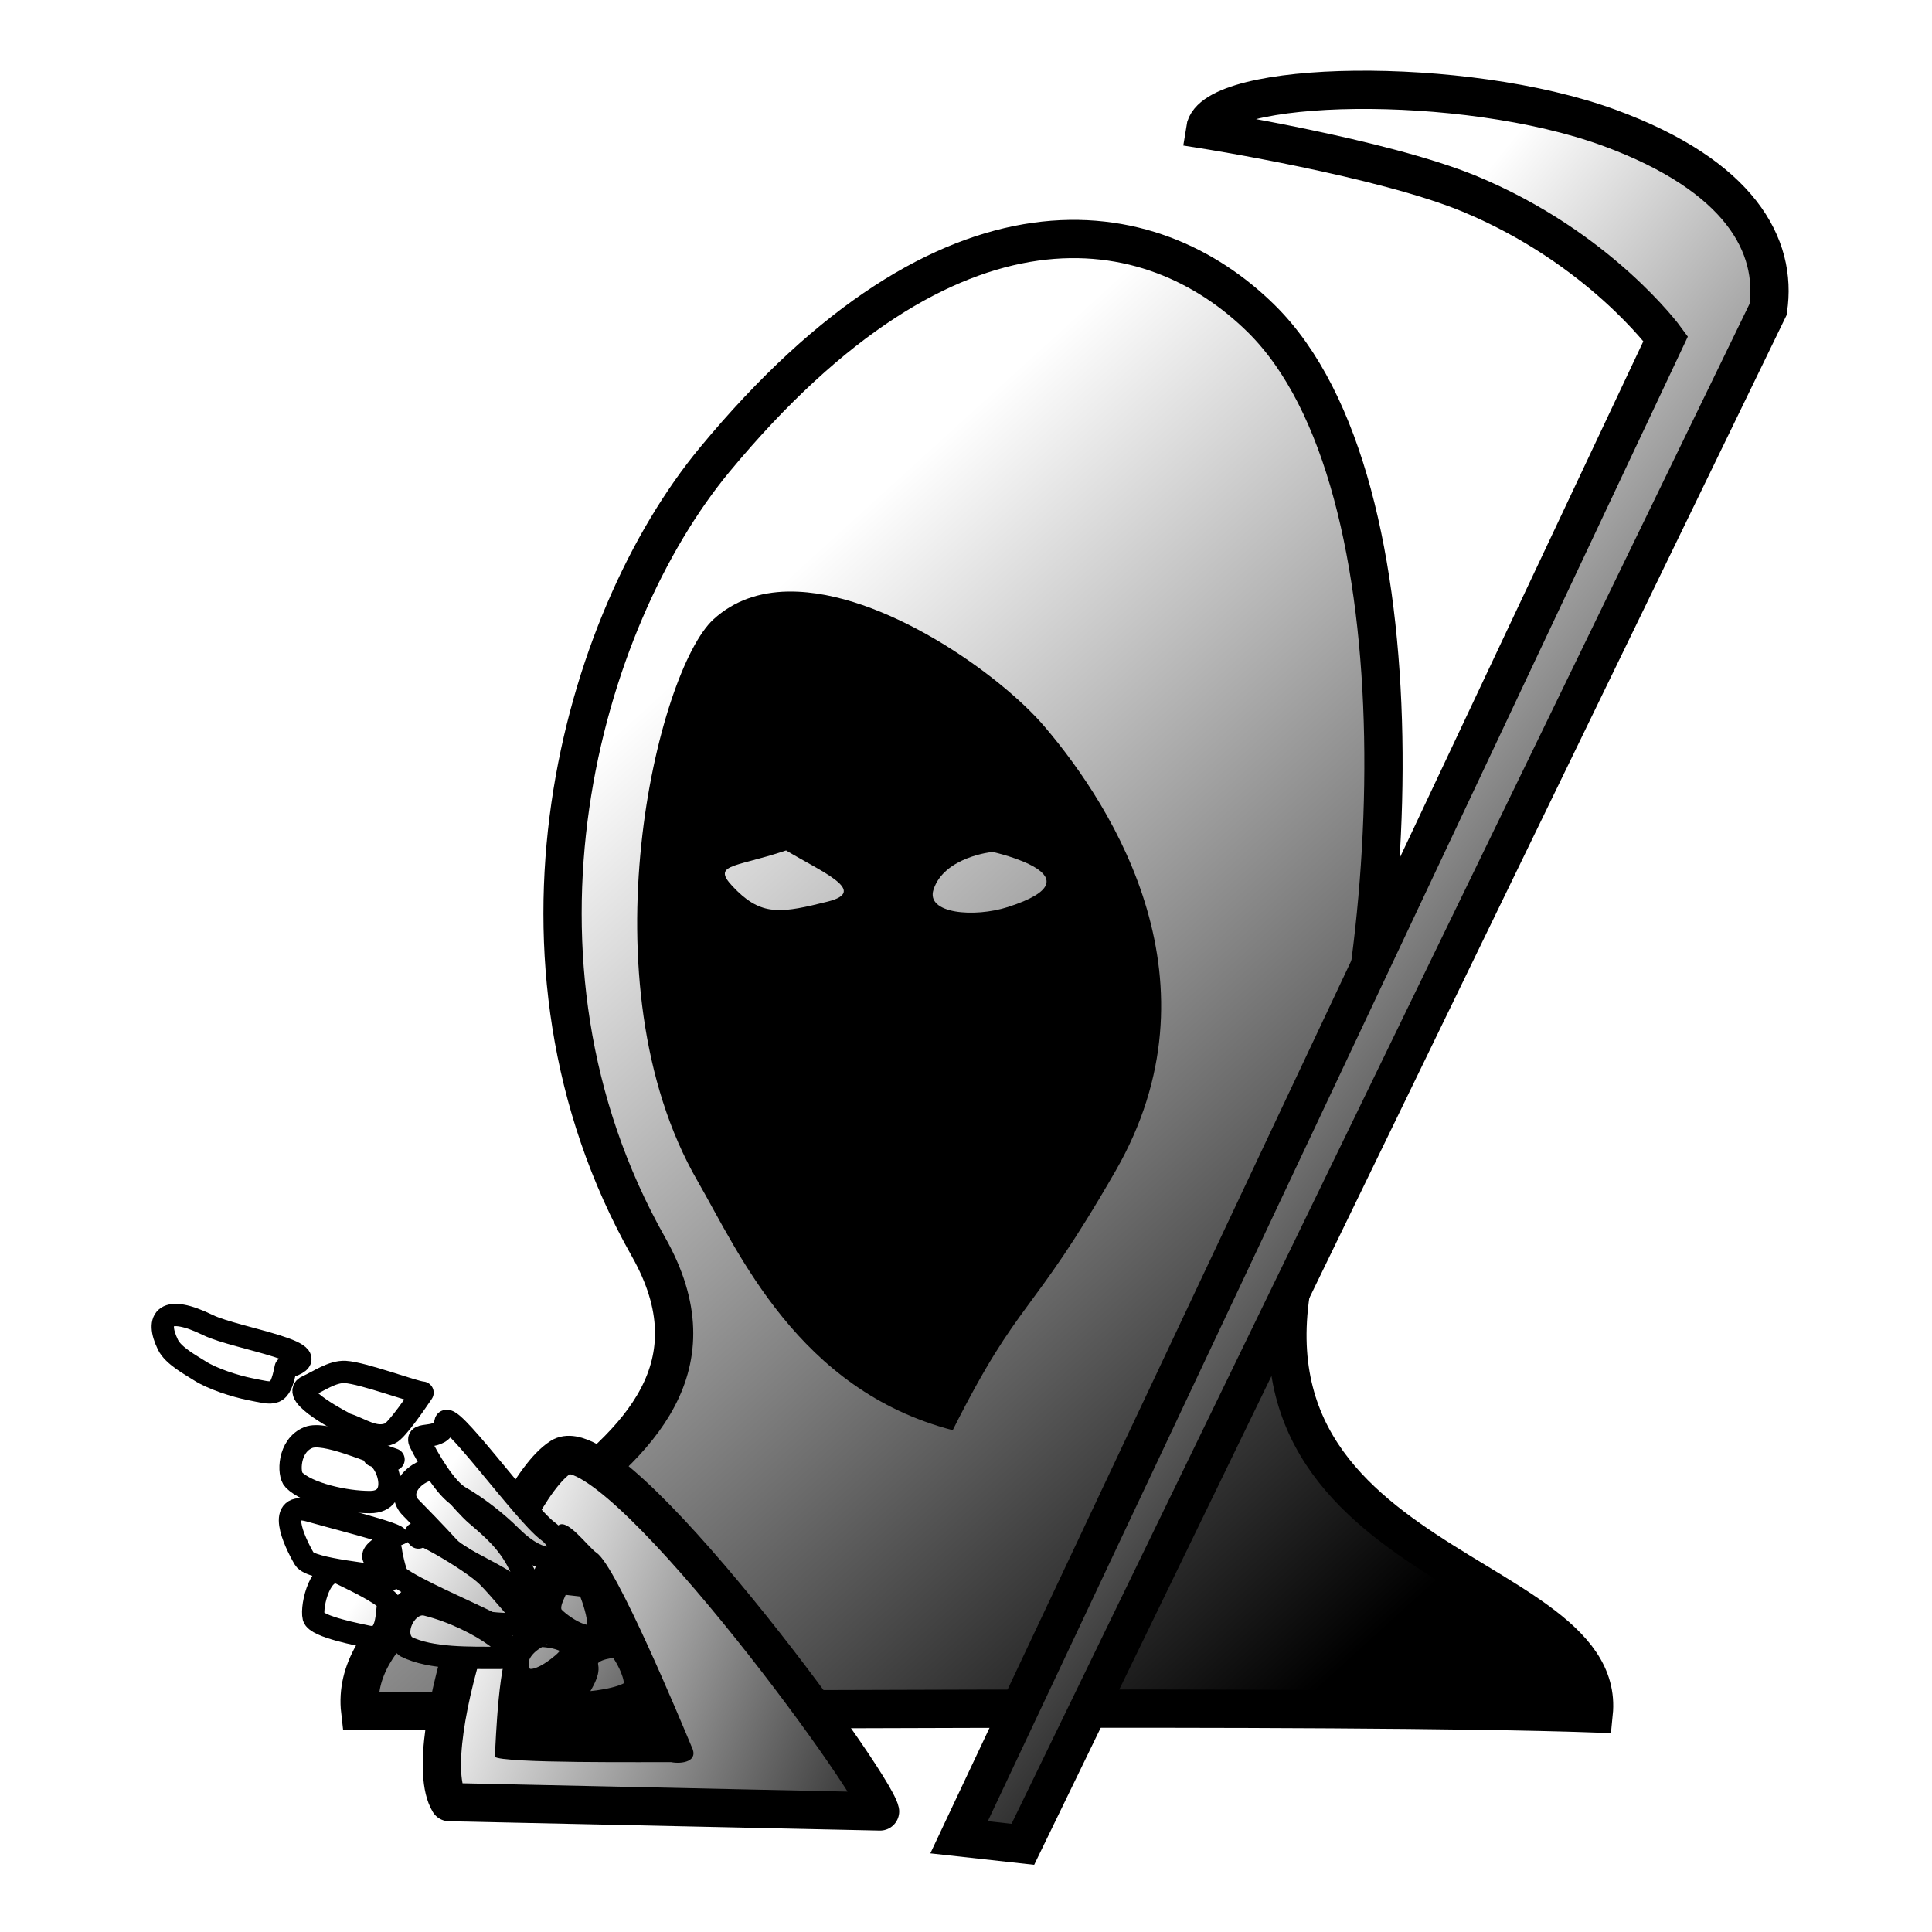
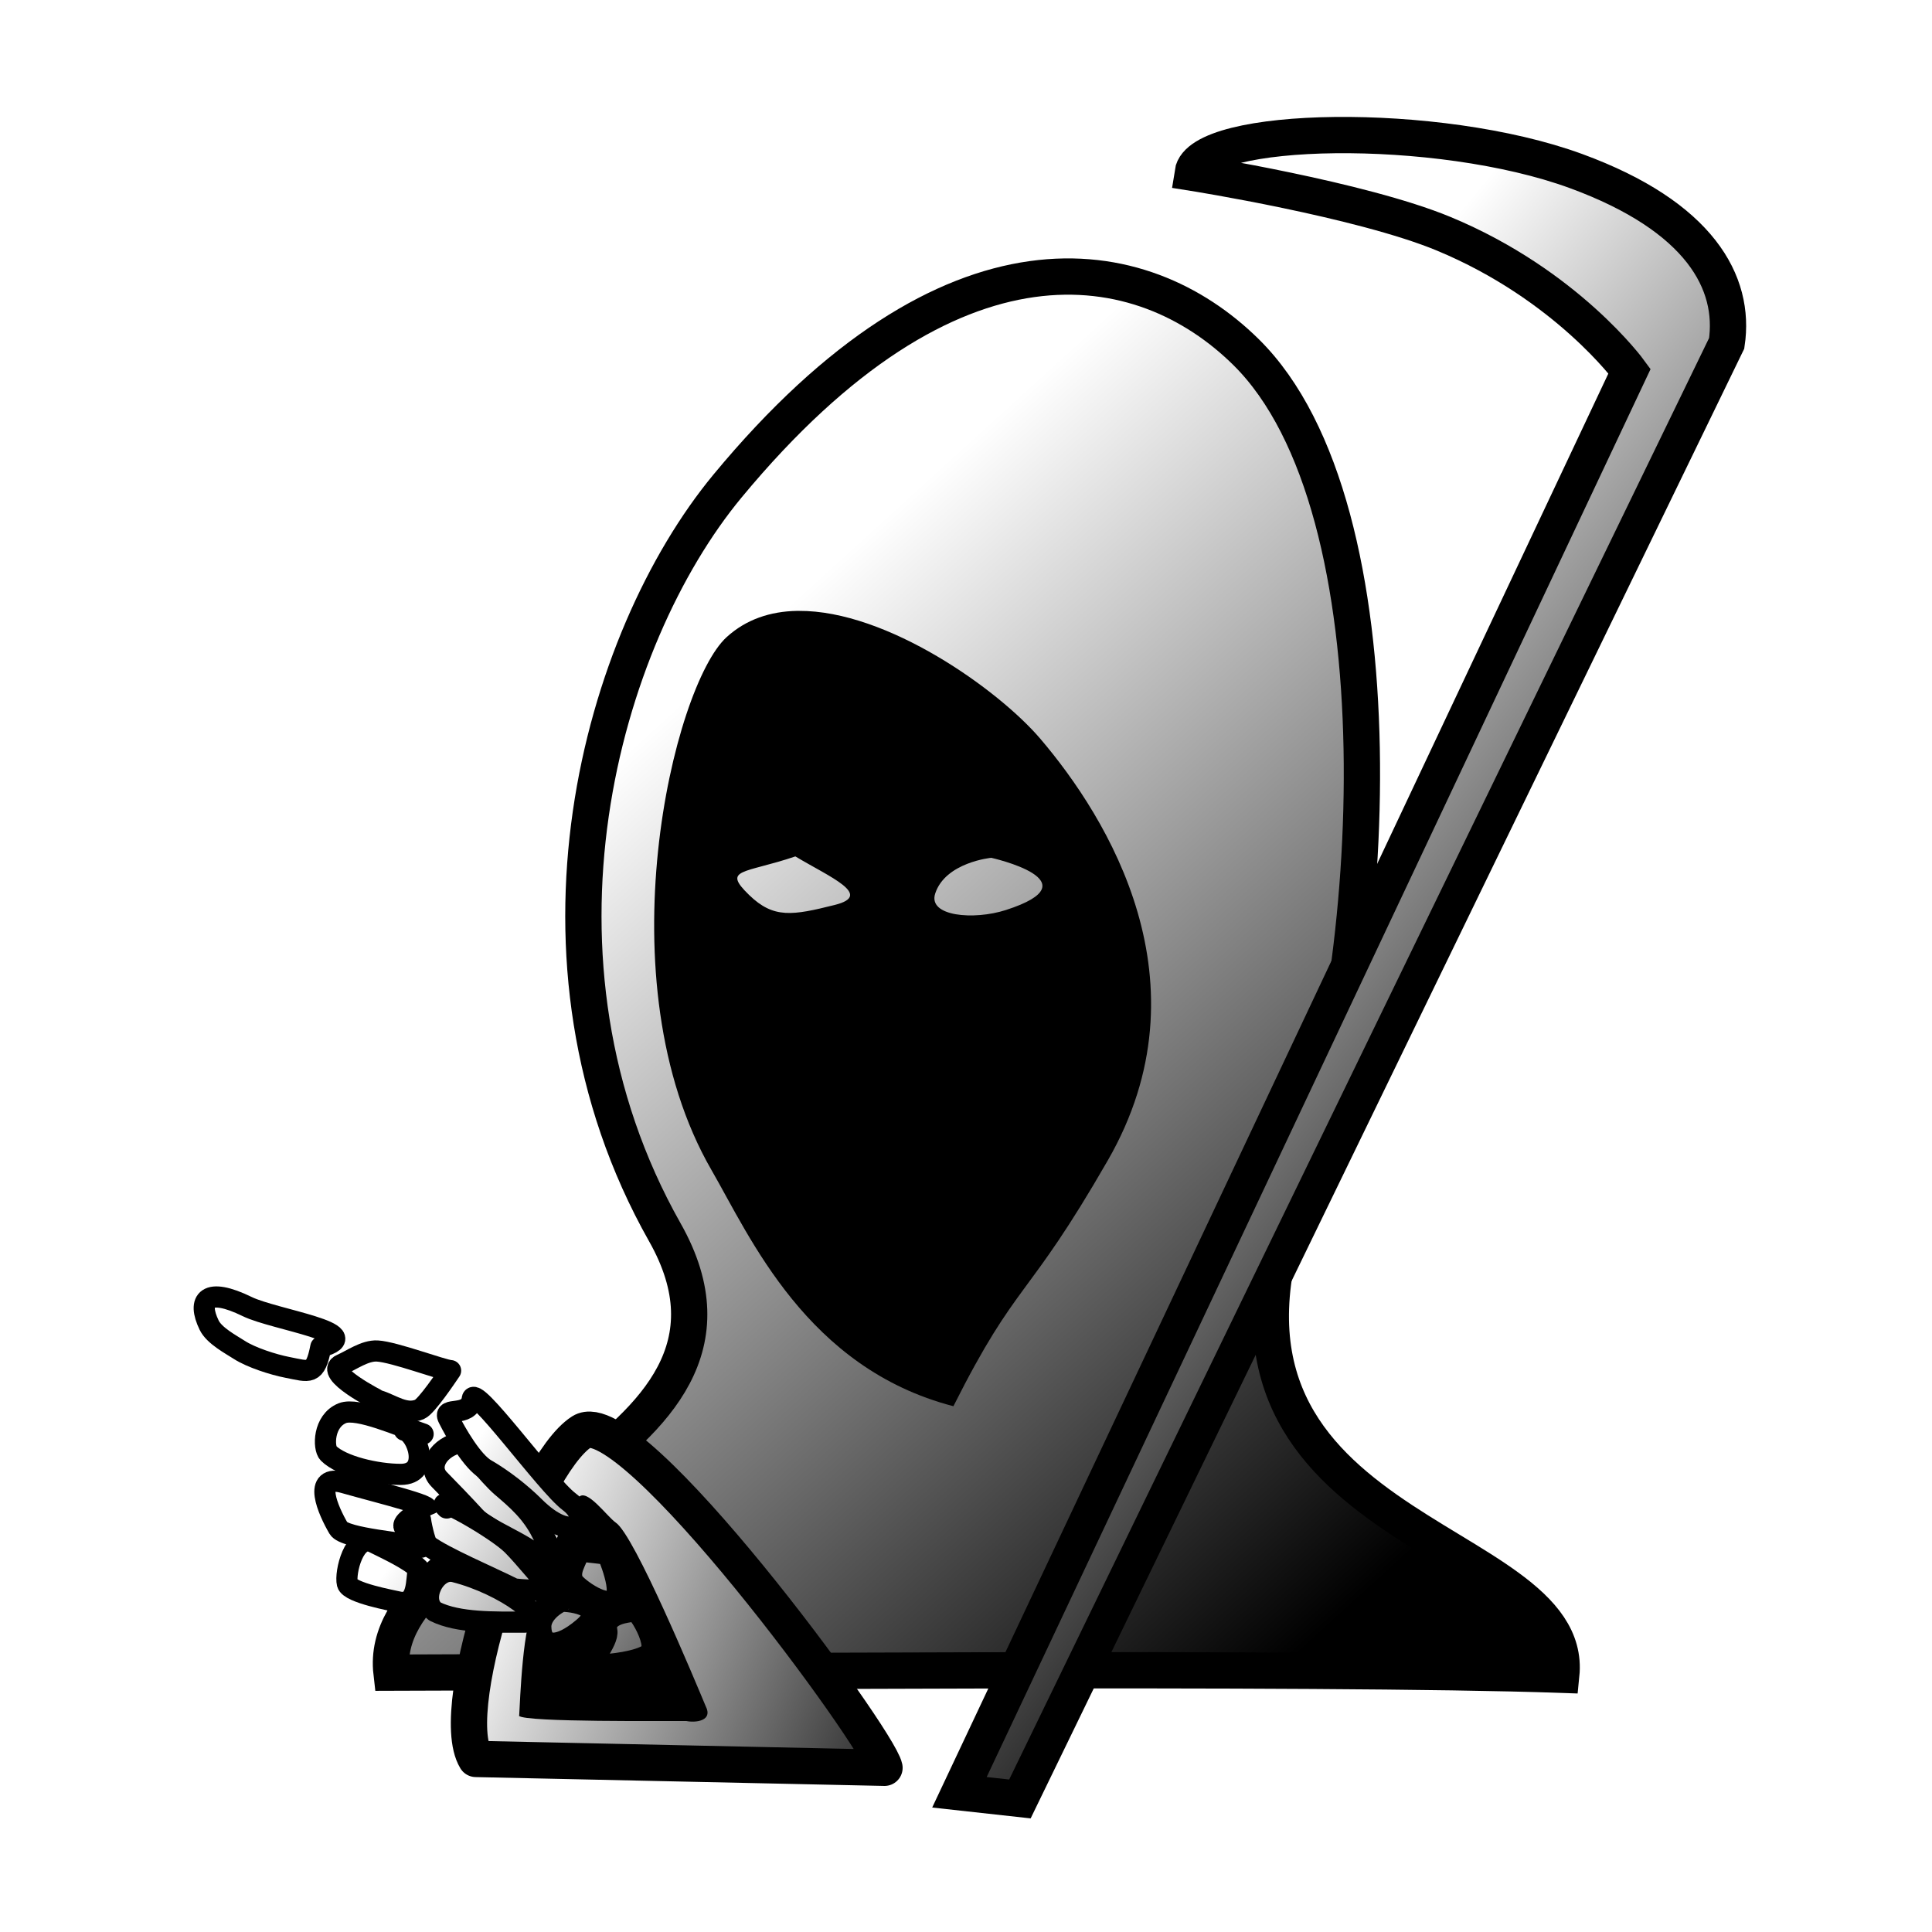
- <svg xmlns="http://www.w3.org/2000/svg" xmlns:xlink="http://www.w3.org/1999/xlink" overflow="hidden" viewBox="28 87 808 808" id="svg36220" version="1.0">
+ <svg xmlns="http://www.w3.org/2000/svg" xmlns:xlink="http://www.w3.org/1999/xlink" overflow="hidden" viewBox="6 65 852 852" id="svg36220" version="1.0">
  <defs id="defs36222">
    <linearGradient id="linearGradient5175">
      <stop style="stop-color:#ffffff;stop-opacity:1;" offset="0" id="stop5177" />
      <stop style="stop-color:#000000;stop-opacity:1;" offset="1" id="stop5179" />
    </linearGradient>
    <linearGradient xlink:href="#linearGradient5175" id="linearGradient5209" x1="588.798" y1="217.57" x2="848.724" y2="456.715" gradientUnits="userSpaceOnUse" gradientTransform="matrix(1.027726,-9.734769e-2,9.074264e-2,0.957995,-47.59138,95.77962)" />
    <linearGradient xlink:href="#linearGradient5175" id="linearGradient1381" gradientUnits="userSpaceOnUse" gradientTransform="matrix(0.727184,0,0,0.851637,123.6902,111.4069)" x1="224.163" y1="330.271" x2="603.853" y2="818.844" />
    <linearGradient xlink:href="#linearGradient5175" id="linearGradient2405" gradientUnits="userSpaceOnUse" x1="456.917" y1="770.249" x2="532.055" y2="860.758" gradientTransform="translate(4,-2)" />
    <linearGradient xlink:href="#linearGradient5175" id="linearGradient2407" gradientUnits="userSpaceOnUse" x1="456.917" y1="770.249" x2="532.055" y2="860.758" />
    <linearGradient xlink:href="#linearGradient5175" id="linearGradient2409" gradientUnits="userSpaceOnUse" x1="456.917" y1="770.249" x2="532.055" y2="860.758" />
    <linearGradient xlink:href="#linearGradient5175" id="linearGradient2411" gradientUnits="userSpaceOnUse" x1="456.917" y1="770.249" x2="532.055" y2="860.758" />
    <linearGradient xlink:href="#linearGradient5175" id="linearGradient2413" gradientUnits="userSpaceOnUse" x1="456.917" y1="770.249" x2="532.055" y2="860.758" />
    <linearGradient xlink:href="#linearGradient5175" id="linearGradient2415" gradientUnits="userSpaceOnUse" x1="456.917" y1="770.249" x2="532.055" y2="860.758" />
    <linearGradient xlink:href="#linearGradient5175" id="linearGradient2417" gradientUnits="userSpaceOnUse" x1="456.917" y1="770.249" x2="532.055" y2="860.758" />
    <linearGradient xlink:href="#linearGradient5175" id="linearGradient2419" gradientUnits="userSpaceOnUse" x1="456.917" y1="770.249" x2="532.055" y2="860.758" />
    <linearGradient xlink:href="#linearGradient5175" id="linearGradient2421" gradientUnits="userSpaceOnUse" x1="456.917" y1="770.249" x2="532.055" y2="860.758" />
    <linearGradient xlink:href="#linearGradient5175" id="linearGradient2423" gradientUnits="userSpaceOnUse" x1="456.917" y1="770.249" x2="532.055" y2="860.758" />
    <linearGradient xlink:href="#linearGradient5175" id="linearGradient2425" gradientUnits="userSpaceOnUse" x1="456.917" y1="770.249" x2="532.055" y2="860.758" />
    <linearGradient xlink:href="#linearGradient5175" id="linearGradient2427" gradientUnits="userSpaceOnUse" x1="456.917" y1="770.249" x2="532.055" y2="860.758" />
    <linearGradient xlink:href="#linearGradient5175" id="linearGradient2430" gradientUnits="userSpaceOnUse" x1="456.917" y1="770.249" x2="532.055" y2="860.758" gradientTransform="matrix(-1,0,0,1,622.6316,-44.52691)" />
    <linearGradient xlink:href="#linearGradient5175" id="linearGradient2433" gradientUnits="userSpaceOnUse" x1="456.917" y1="770.249" x2="532.055" y2="860.758" gradientTransform="matrix(-1,0,0,1,622.6316,-44.52691)" />
    <linearGradient xlink:href="#linearGradient5175" id="linearGradient2436" gradientUnits="userSpaceOnUse" x1="456.917" y1="770.249" x2="532.055" y2="860.758" gradientTransform="matrix(-1,0,0,1,622.6316,-44.52691)" />
    <linearGradient xlink:href="#linearGradient5175" id="linearGradient2439" gradientUnits="userSpaceOnUse" x1="456.917" y1="770.249" x2="532.055" y2="860.758" gradientTransform="matrix(-1,0,0,1,622.6316,-44.52691)" />
    <linearGradient xlink:href="#linearGradient5175" id="linearGradient2442" gradientUnits="userSpaceOnUse" x1="456.917" y1="770.249" x2="532.055" y2="860.758" gradientTransform="matrix(-0.981521,-0.191355,-0.191355,0.981521,751.5637,69.54481)" />
    <linearGradient xlink:href="#linearGradient5175" id="linearGradient2445" gradientUnits="userSpaceOnUse" x1="456.917" y1="770.249" x2="532.055" y2="860.758" gradientTransform="matrix(-0.998416,-5.627013e-2,-5.627013e-2,0.998416,667.2529,-15.4877)" />
    <linearGradient xlink:href="#linearGradient5175" id="linearGradient2448" gradientUnits="userSpaceOnUse" x1="456.917" y1="770.249" x2="532.055" y2="860.758" gradientTransform="matrix(-1,0,0,1,622.6316,-44.52691)" />
    <linearGradient xlink:href="#linearGradient5175" id="linearGradient2451" gradientUnits="userSpaceOnUse" x1="456.917" y1="770.249" x2="532.055" y2="860.758" gradientTransform="matrix(-1,0,0,1,622.6316,-44.52691)" />
    <linearGradient xlink:href="#linearGradient5175" id="linearGradient2454" gradientUnits="userSpaceOnUse" x1="456.917" y1="770.249" x2="532.055" y2="860.758" gradientTransform="matrix(-1,0,0,1,622.6316,-44.52691)" />
    <linearGradient xlink:href="#linearGradient5175" id="linearGradient2457" gradientUnits="userSpaceOnUse" gradientTransform="matrix(-1,0,0,1,618.6316,-46.52691)" x1="456.917" y1="770.249" x2="532.055" y2="860.758" />
    <linearGradient xlink:href="#linearGradient5175" id="linearGradient2460" gradientUnits="userSpaceOnUse" x1="456.917" y1="770.249" x2="532.055" y2="860.758" gradientTransform="matrix(-1,0,0,1,622.6316,-44.52691)" />
    <linearGradient xlink:href="#linearGradient5175" id="linearGradient2463" gradientUnits="userSpaceOnUse" x1="456.917" y1="770.249" x2="532.055" y2="860.758" gradientTransform="matrix(-1,0,0,1,625.6316,-43.52691)" />
    <linearGradient xlink:href="#linearGradient5175" id="linearGradient2477" x1="158.894" y1="777.176" x2="380.374" y2="865.887" gradientUnits="userSpaceOnUse" gradientTransform="translate(56.87006,-11.31371)" />
    <linearGradient xlink:href="#linearGradient5175" id="linearGradient2513" gradientUnits="userSpaceOnUse" x1="164.822" y1="730.833" x2="324.813" y2="842.556" />
    <linearGradient xlink:href="#linearGradient5175" id="linearGradient2515" gradientUnits="userSpaceOnUse" x1="164.822" y1="730.833" x2="324.813" y2="842.556" />
    <linearGradient xlink:href="#linearGradient5175" id="linearGradient2517" gradientUnits="userSpaceOnUse" x1="164.822" y1="730.833" x2="324.813" y2="842.556" />
    <linearGradient xlink:href="#linearGradient5175" id="linearGradient2519" gradientUnits="userSpaceOnUse" x1="164.822" y1="730.833" x2="324.813" y2="842.556" />
    <linearGradient xlink:href="#linearGradient5175" id="linearGradient2521" gradientUnits="userSpaceOnUse" x1="164.822" y1="730.833" x2="324.813" y2="842.556" />
    <linearGradient xlink:href="#linearGradient5175" id="linearGradient2523" gradientUnits="userSpaceOnUse" x1="164.822" y1="730.833" x2="324.813" y2="842.556" />
    <linearGradient xlink:href="#linearGradient5175" id="linearGradient2525" gradientUnits="userSpaceOnUse" x1="164.822" y1="730.833" x2="324.813" y2="842.556" />
    <linearGradient xlink:href="#linearGradient5175" id="linearGradient2527" gradientUnits="userSpaceOnUse" x1="164.822" y1="730.833" x2="324.813" y2="842.556" />
    <linearGradient xlink:href="#linearGradient5175" id="linearGradient2529" gradientUnits="userSpaceOnUse" x1="164.822" y1="730.833" x2="324.813" y2="842.556" />
    <linearGradient xlink:href="#linearGradient5175" id="linearGradient2531" gradientUnits="userSpaceOnUse" x1="164.822" y1="730.833" x2="324.813" y2="842.556" />
    <linearGradient xlink:href="#linearGradient5175" id="linearGradient2533" gradientUnits="userSpaceOnUse" x1="164.822" y1="730.833" x2="324.813" y2="842.556" />
    <linearGradient xlink:href="#linearGradient5175" id="linearGradient2535" gradientUnits="userSpaceOnUse" x1="164.822" y1="730.833" x2="324.813" y2="842.556" />
    <linearGradient xlink:href="#linearGradient5175" id="linearGradient2538" gradientUnits="userSpaceOnUse" x1="164.822" y1="730.833" x2="324.813" y2="842.556" gradientTransform="translate(30,0)" />
    <linearGradient xlink:href="#linearGradient5175" id="linearGradient2541" gradientUnits="userSpaceOnUse" x1="164.822" y1="730.833" x2="324.813" y2="842.556" gradientTransform="translate(30,0)" />
    <linearGradient xlink:href="#linearGradient5175" id="linearGradient2544" gradientUnits="userSpaceOnUse" x1="164.822" y1="730.833" x2="324.813" y2="842.556" gradientTransform="translate(30,0)" />
    <linearGradient xlink:href="#linearGradient5175" id="linearGradient2547" gradientUnits="userSpaceOnUse" x1="164.822" y1="730.833" x2="324.813" y2="842.556" gradientTransform="translate(30,0)" />
    <linearGradient xlink:href="#linearGradient5175" id="linearGradient2550" gradientUnits="userSpaceOnUse" x1="164.822" y1="730.833" x2="324.813" y2="842.556" gradientTransform="translate(30,0)" />
    <linearGradient xlink:href="#linearGradient5175" id="linearGradient2553" gradientUnits="userSpaceOnUse" x1="164.822" y1="730.833" x2="324.813" y2="842.556" gradientTransform="translate(30,0)" />
    <linearGradient xlink:href="#linearGradient5175" id="linearGradient2556" gradientUnits="userSpaceOnUse" x1="164.822" y1="730.833" x2="324.813" y2="842.556" gradientTransform="translate(30,0)" />
    <linearGradient xlink:href="#linearGradient5175" id="linearGradient2559" gradientUnits="userSpaceOnUse" x1="164.822" y1="730.833" x2="324.813" y2="842.556" gradientTransform="translate(30,0)" />
    <linearGradient xlink:href="#linearGradient5175" id="linearGradient2562" gradientUnits="userSpaceOnUse" x1="164.822" y1="730.833" x2="324.813" y2="842.556" gradientTransform="translate(30,0)" />
    <linearGradient xlink:href="#linearGradient5175" id="linearGradient2565" gradientUnits="userSpaceOnUse" x1="164.822" y1="730.833" x2="324.813" y2="842.556" gradientTransform="translate(30,0)" />
    <linearGradient xlink:href="#linearGradient5175" id="linearGradient2568" gradientUnits="userSpaceOnUse" x1="164.822" y1="730.833" x2="324.813" y2="842.556" gradientTransform="translate(30,0)" />
    <linearGradient xlink:href="#linearGradient5175" id="linearGradient2571" gradientUnits="userSpaceOnUse" x1="164.822" y1="730.833" x2="324.813" y2="842.556" gradientTransform="translate(30,0)" />
  </defs>
  <g id="layer1">
    <path style="fill:url(#linearGradient1381);fill-opacity:1;fill-rule:evenodd;stroke:#000000;stroke-width:16;stroke-linecap:butt;stroke-linejoin:miter;stroke-miterlimit:4;stroke-dasharray:none;stroke-opacity:1" d="M 326.872,279.286 C 270.989,346.78 231.038,487.863 299.204,608.468 C 355.612,708.27 170.87,735.194 178.642,802.628 C 286.916,802.42 589.054,799.87 694.521,803.556 C 700.913,740.428 521.045,742.507 577.36,592.177 C 614.342,493.451 625.35,289.193 555.504,220.28 C 509.709,175.096 425.69,159.936 326.872,279.286 z " id="path4300" />
    <path style="fill:url(#linearGradient2477);fill-opacity:1;fill-rule:evenodd;stroke:#000000;stroke-width:16;stroke-linecap:round;stroke-linejoin:round;stroke-miterlimit:4;stroke-dasharray:none;stroke-opacity:1" d="M 215.87,840.686 C 201.913,817.579 238.812,711.541 262.544,696.386 C 284.101,682.619 393.346,831.501 396.06,844.585 L 215.87,840.686 z " id="path2465" />
    <path style="fill:#000000;fill-opacity:1;fill-rule:evenodd;stroke:none;stroke-width:1px;stroke-linecap:butt;stroke-linejoin:miter;stroke-opacity:1" d="M 234.87,821.686 C 235.066,825.61 235.674,788.727 240.199,777.395 C 245.697,762.429 251.204,737.658 261.188,725.299 C 264.749,721.097 273.633,733.731 277.537,736.454 C 285.795,741.913 312.777,806.817 317.249,817.519 C 320.435,823.761 313.105,824.822 308.703,823.969 C 300.659,823.859 237.719,824.579 234.87,821.686 z " id="path2479" />
    <path style="fill:#000000;fill-opacity:1;fill-rule:evenodd;stroke:none;stroke-width:16;stroke-linecap:butt;stroke-linejoin:miter;stroke-miterlimit:4;stroke-dasharray:none;stroke-opacity:1" d="M 357.378,334.394 C 345.753,334.633 335.054,338.084 326.383,346.022 C 302.922,367.497 271.559,497.555 319.776,581.009 C 336.809,610.489 361.732,668.327 426.446,685.132 C 454.798,628.808 458.59,639.257 494.576,576.661 C 539.678,498.208 494.34,425.489 464.817,390.838 C 446.41,369.233 397.243,334.107 358.209,334.394 C 357.929,334.396 357.657,334.388 357.378,334.394 z M 443.167,443.289 C 443.209,443.322 489.273,453.539 449.555,466.324 C 435.466,470.859 415.137,469.154 418.41,459.062 C 422.882,445.272 443.123,443.256 443.167,443.289 z M 356.751,442.674 C 371.98,451.812 391.369,459.764 374.139,464.071 C 355.507,468.729 347.183,470.19 336.363,459.693 C 324.304,447.994 333.988,450.382 356.751,442.674 z " id="path4296" />
    <path style="fill:url(#linearGradient5209);fill-opacity:1;fill-rule:evenodd;stroke:#000000;stroke-width:16;stroke-linecap:butt;stroke-linejoin:miter;stroke-miterlimit:4;stroke-dasharray:none;stroke-opacity:1" d="M 455.778,858.325 L 429.103,855.384 L 724.624,228.661 C 724.624,228.661 696.97,190.613 642.629,168.079 C 606.153,152.953 531.958,141.202 531.958,141.202 C 535.077,120.316 639.887,118.006 701.067,140.455 C 755.66,160.487 771.451,189.656 767.456,216.402 L 455.778,858.325 z " id="path5193" />
    <path style="fill:url(#linearGradient2571);fill-opacity:1;fill-rule:evenodd;stroke:#000000;stroke-width:9.335;stroke-linecap:round;stroke-linejoin:round;stroke-miterlimit:4;stroke-dasharray:none;stroke-opacity:1" d="M 192.587,697.393 C 182.516,694.015 163.697,685.515 156.988,688.199 C 148.507,691.591 148.517,703.545 150.86,705.888 C 156.605,711.633 172.185,715.196 182.685,715.196 C 196.425,715.196 189.999,696.875 184.336,695.742" id="path2240" />
    <path style="fill:url(#linearGradient2568);fill-opacity:1;fill-rule:evenodd;stroke:#000000;stroke-width:9.335;stroke-linecap:round;stroke-linejoin:round;stroke-miterlimit:4;stroke-dasharray:none;stroke-opacity:1" d="M 191.237,730.699 C 203.991,730.699 173.413,723.356 157.63,718.847 C 143.233,714.733 150.886,731.425 155.274,738.943 C 158.008,743.627 185.979,745.449 191.237,747.202 C 194.579,748.316 187.127,741.441 184.636,738.951 C 182.146,736.46 189.037,733.45 191.237,730.699 z " id="path2242" />
    <path style="fill:url(#linearGradient2565);fill-opacity:1;fill-rule:evenodd;stroke:#000000;stroke-width:9.335;stroke-linecap:round;stroke-linejoin:round;stroke-miterlimit:4;stroke-dasharray:none;stroke-opacity:1" d="M 190.538,756.754 C 186.444,752.661 176.776,748.223 170.734,745.202 C 162.179,740.924 158.001,758.632 159.182,763.355 C 160.206,767.45 179.392,770.884 181.343,771.372 C 190.802,773.737 189.442,761.139 190.538,756.754 z " id="path2244" />
    <path style="fill:url(#linearGradient2562);fill-opacity:1;fill-rule:evenodd;stroke:#000000;stroke-width:9.335;stroke-linecap:round;stroke-linejoin:round;stroke-miterlimit:4;stroke-dasharray:none;stroke-opacity:1" d="M 209.391,700.994 C 210.191,701.194 221.668,715.841 227.261,720.597 C 234.026,726.35 240.44,731.904 244.931,740.884 C 253.056,757.135 273.516,781.705 243.764,751.953 C 237.499,745.688 220.69,739.686 215.522,734 C 211.133,729.171 202.506,720.231 199.772,717.497 C 194.012,711.737 199.449,702.982 209.391,700.994 z " id="path2246" />
    <path style="fill:url(#linearGradient2559);fill-opacity:1;fill-rule:evenodd;stroke:#000000;stroke-width:9.335;stroke-linecap:round;stroke-linejoin:round;stroke-miterlimit:4;stroke-dasharray:none;stroke-opacity:1" d="M 202.99,730.016 C 195.817,722.843 224.756,739.146 231.929,746.318 C 237.038,751.428 247.307,764.031 249.598,766.322 C 249.941,766.665 233.763,766.231 232.412,765.556 C 222.185,760.442 201.631,751.688 194.738,746.519 C 193.167,745.34 191.342,735.3 191.44,735.203" id="path2248" />
    <path style="fill:url(#linearGradient2556);fill-opacity:1;fill-rule:evenodd;stroke:#000000;stroke-width:9.335;stroke-linecap:round;stroke-linejoin:round;stroke-miterlimit:4;stroke-dasharray:none;stroke-opacity:1" d="M 197.823,775.658 C 190.768,770.366 197.886,755.999 206.441,758.138 C 228.705,763.704 250.616,780.35 237.35,780.35 C 224.554,780.35 208.146,780.82 197.823,775.658 z " id="path2250" />
    <path style="fill:url(#linearGradient2553);fill-opacity:1;fill-rule:evenodd;stroke:#000000;stroke-width:9.335;stroke-linecap:round;stroke-linejoin:round;stroke-miterlimit:4;stroke-dasharray:none;stroke-opacity:1" d="M 204.709,669.438 C 201.136,669.237 179.882,661.205 172.388,660.782 C 166.926,660.474 160.991,664.838 156.611,666.728 C 148.425,670.26 172.866,682.627 172.997,682.667 C 178.929,684.511 184.794,689.219 191.054,686.518 C 194.106,685.201 202.842,672.188 204.709,669.438 z " id="path2252" />
    <path style="fill:url(#linearGradient2550);fill-opacity:1;fill-rule:evenodd;stroke:#000000;stroke-width:9.335;stroke-linecap:round;stroke-linejoin:round;stroke-miterlimit:4;stroke-dasharray:none;stroke-opacity:1" d="M 147.488,658.991 C 169.313,652.924 126.813,646.958 115.07,641.215 C 97.087,632.42 92.868,638.302 98.237,649.389 C 100.485,654.031 107.787,657.872 111.563,660.309 C 116.748,663.655 126.501,666.788 132.656,667.988 C 142.571,669.921 145.007,671.712 147.488,658.991 z " id="path2254" />
    <path style="fill:url(#linearGradient2547);fill-opacity:1;fill-rule:evenodd;stroke:#000000;stroke-width:9.335;stroke-linecap:round;stroke-linejoin:round;stroke-miterlimit:4;stroke-dasharray:none;stroke-opacity:1" d="M 214.249,682.2 C 214.251,674.031 246.976,719.732 257.001,727.25 C 268.014,735.51 258.846,746.669 241.549,729.372 C 235.95,723.773 227.667,717.245 220.297,713.035 C 214.357,709.641 207.161,697.266 203.712,690.368 C 201.103,685.151 212.648,690.207 214.249,682.2 z " id="path2256" />
    <path style="fill:url(#linearGradient2544);fill-opacity:1;fill-rule:evenodd;stroke:#000000;stroke-width:9.335;stroke-linecap:round;stroke-linejoin:round;stroke-miterlimit:4;stroke-dasharray:none;stroke-opacity:1" d="M 274.188,750.485 C 271.356,744.821 280.521,763.492 277.689,769.156 C 274.417,775.7 260.038,764.97 258.736,762.367 C 255.839,756.574 263.315,750.076 259.868,749.318 C 253.493,747.916 272.243,750.096 274.188,750.485 z " id="path2258" />
    <path style="fill:url(#linearGradient2541);fill-opacity:1;fill-rule:evenodd;stroke:#000000;stroke-width:9.335;stroke-linecap:round;stroke-linejoin:round;stroke-miterlimit:4;stroke-dasharray:none;stroke-opacity:1" d="M 253.396,771.243 C 253.919,770.72 275.894,772.169 263.226,782.912 C 252.096,792.35 244.485,791.597 244.485,782.274 C 244.485,778.201 248.032,773.924 253.396,771.243 z " id="path2260" />
    <path style="fill:url(#linearGradient2538);fill-opacity:1;fill-rule:evenodd;stroke:#000000;stroke-width:9.335;stroke-linecap:round;stroke-linejoin:round;stroke-miterlimit:4;stroke-dasharray:none;stroke-opacity:1" d="M 284.127,775.663 C 284.127,768.87 297.73,790.258 292.295,794.334 C 287.839,797.676 275.424,799.249 269.382,799.249 C 264.192,799.249 274.612,789.167 273.589,784.079 C 272.051,776.425 283.879,775.91 284.127,775.663 z " id="path2262" />
  </g>
</svg>
